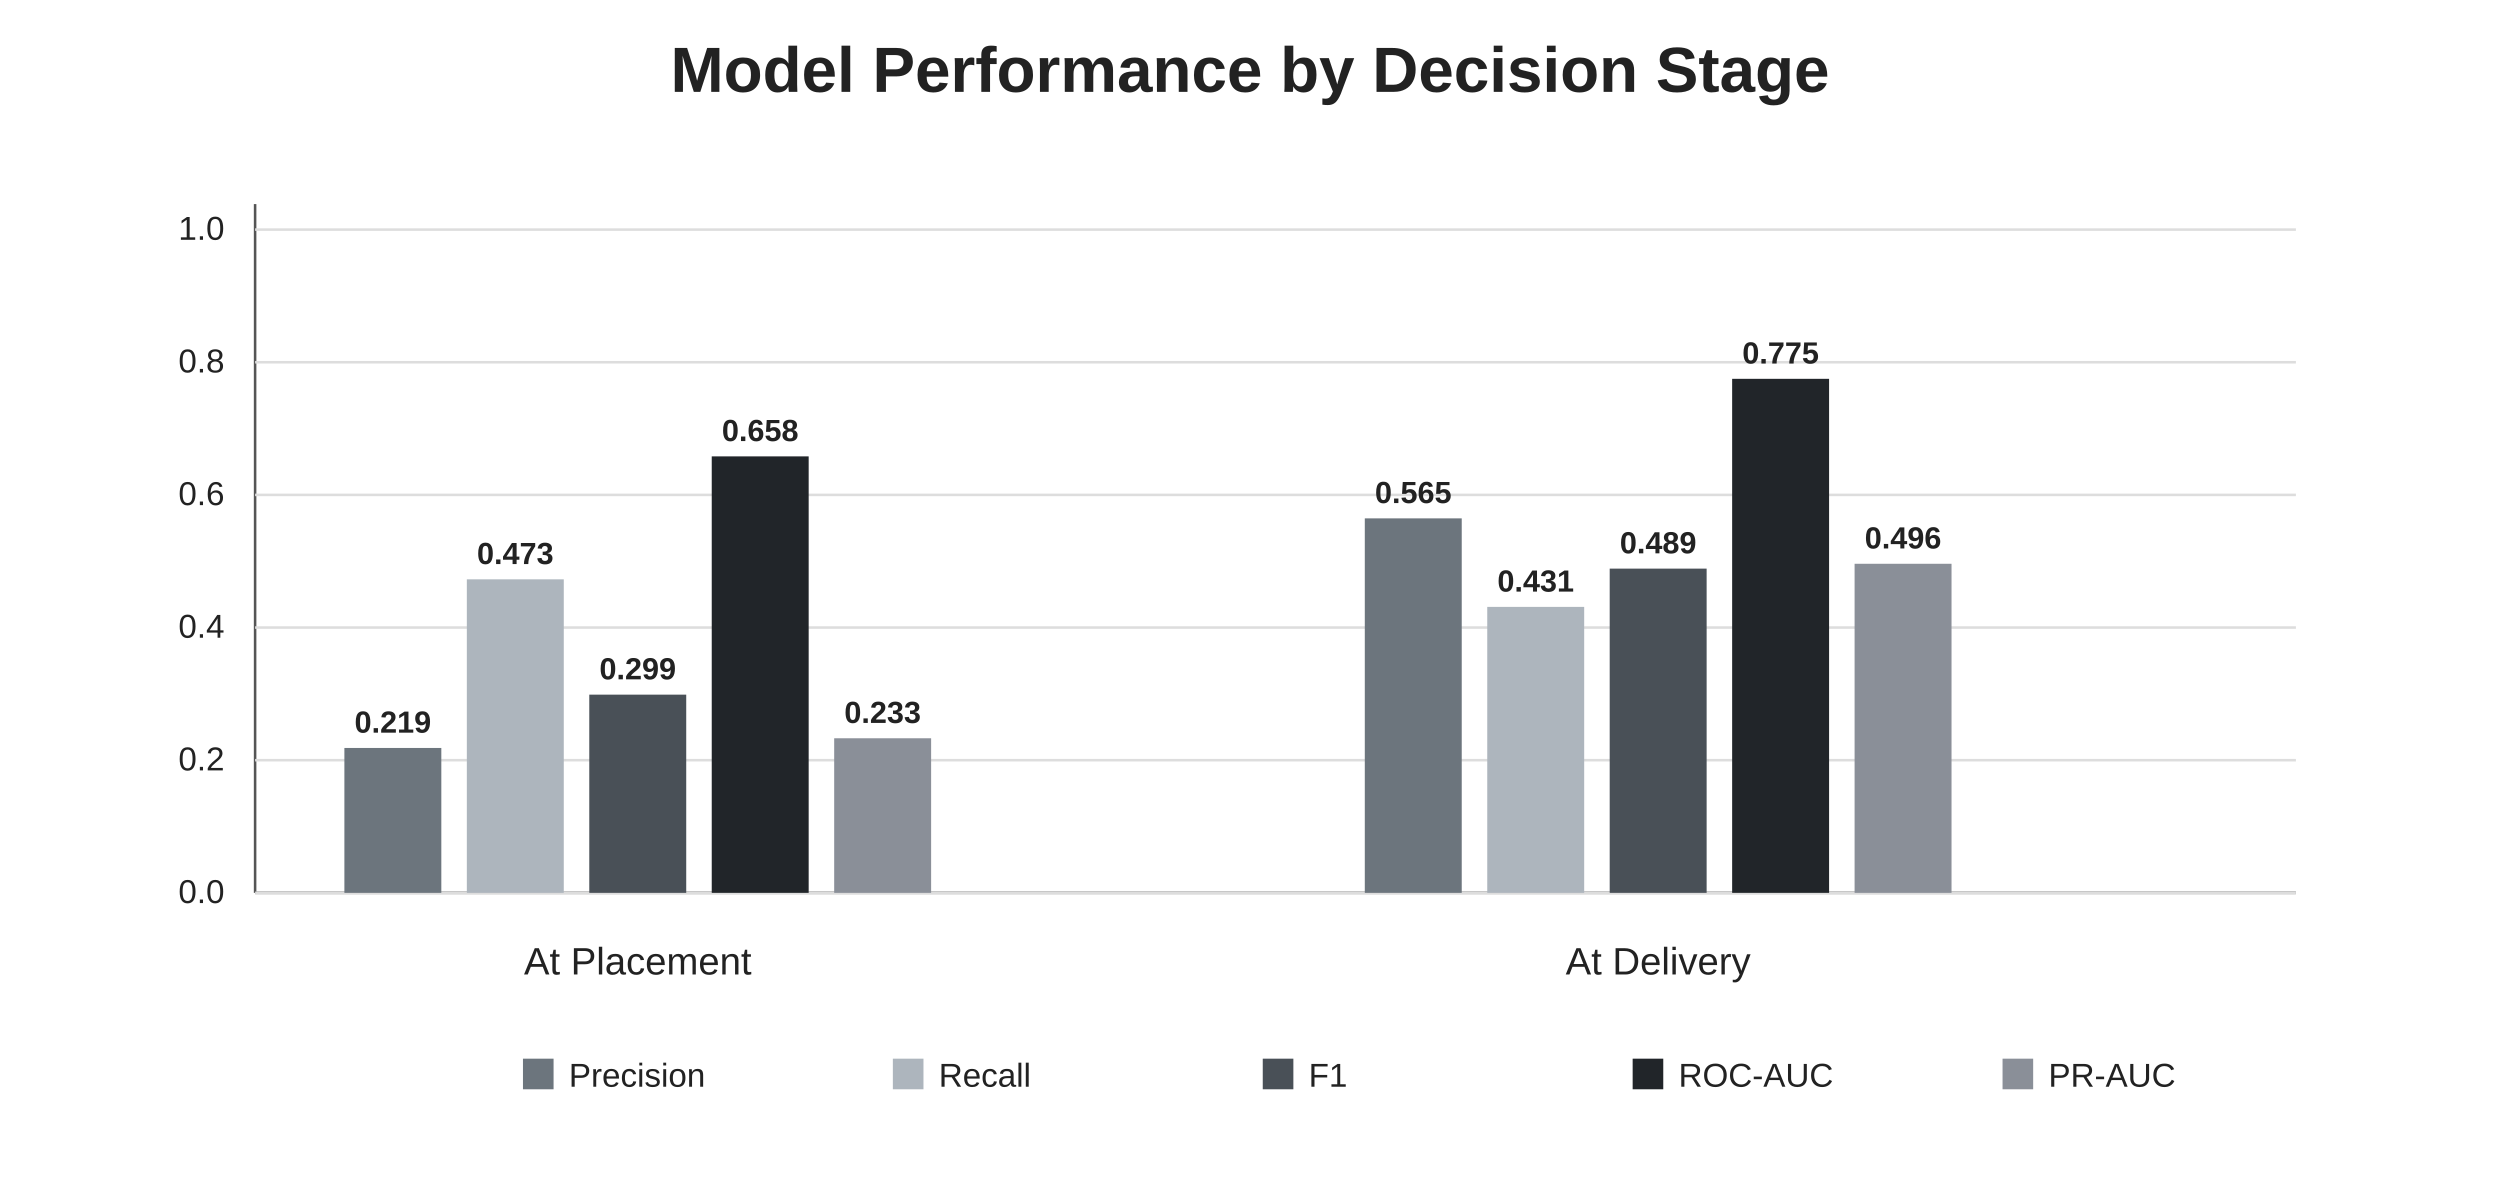
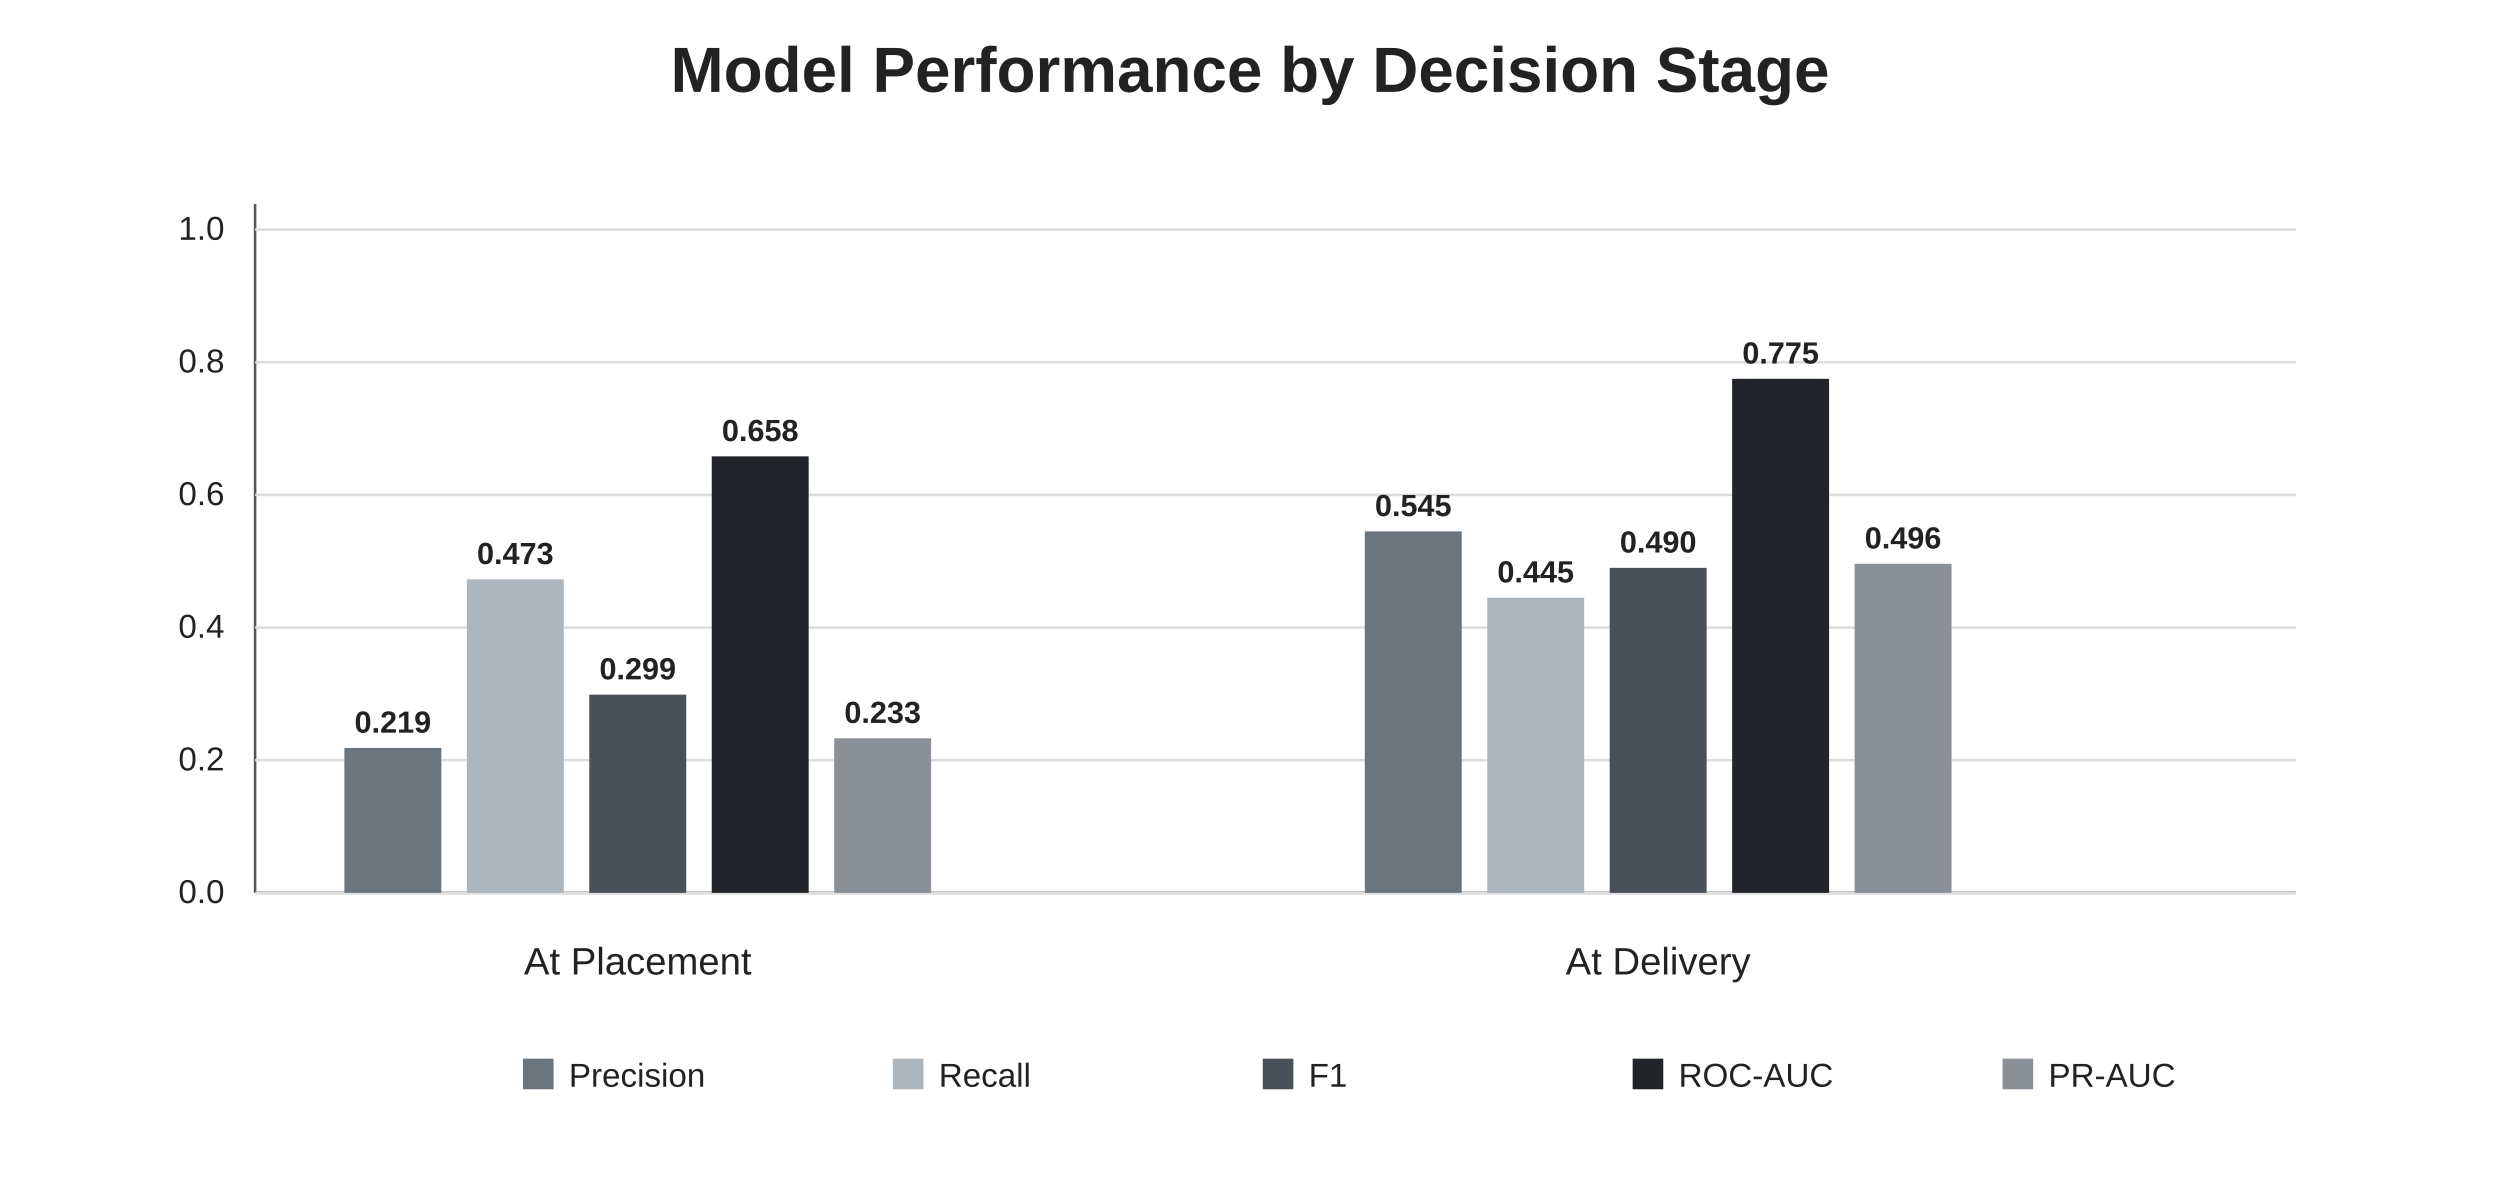
<svg xmlns="http://www.w3.org/2000/svg" width="980" height="470" viewBox="0 0 980 470">
  <rect width="100%" height="100%" fill="white" />
  <style>text{font-family:Arial,sans-serif;fill:#222}.t{font-size:25px;font-weight:700}.l{font-size:15px}.s{font-size:13px}.v{font-size:12px;font-weight:700}</style>
  <text x="490" y="36" text-anchor="middle" class="t">Model Performance by Decision Stage</text>
  <line x1="100" y1="350" x2="900" y2="350" stroke="#555" />
  <line x1="100" y1="80" x2="100" y2="350" stroke="#555" />
  <text x="88" y="354" text-anchor="end" class="s">0.0</text>
  <line x1="100" y1="350" x2="900" y2="350" stroke="#ddd" />
  <text x="88" y="302" text-anchor="end" class="s">0.2</text>
  <line x1="100" y1="298" x2="900" y2="298" stroke="#ddd" />
  <text x="88" y="250" text-anchor="end" class="s">0.4</text>
  <line x1="100" y1="246" x2="900" y2="246" stroke="#ddd" />
  <text x="88" y="198" text-anchor="end" class="s">0.6</text>
  <line x1="100" y1="194" x2="900" y2="194" stroke="#ddd" />
  <text x="88" y="146" text-anchor="end" class="s">0.8</text>
  <line x1="100" y1="142" x2="900" y2="142" stroke="#ddd" />
  <text x="88" y="94" text-anchor="end" class="s">1.0</text>
  <line x1="100" y1="90" x2="900" y2="90" stroke="#ddd" />
  <rect x="135.0" y="293.2" width="38" height="56.8" fill="#6c757d" />
  <text x="154.0" y="287.2" text-anchor="middle" class="v">0.219</text>
  <rect x="183.0" y="227.1" width="38" height="122.9" fill="#adb5bd" />
  <text x="202.0" y="221.1" text-anchor="middle" class="v">0.473</text>
  <rect x="231.0" y="272.3" width="38" height="77.7" fill="#495057" />
  <text x="250.0" y="266.3" text-anchor="middle" class="v">0.299</text>
  <rect x="279.0" y="178.9" width="38" height="171.1" fill="#212529" />
  <text x="298.0" y="172.9" text-anchor="middle" class="v">0.658</text>
  <rect x="327.0" y="289.4" width="38" height="60.6" fill="#8a8f98" />
  <text x="346.0" y="283.4" text-anchor="middle" class="v">0.233</text>
  <text x="250" y="382" text-anchor="middle" class="l">At Placement</text>
-   <rect x="535.0" y="203.2" width="38" height="146.8" fill="#6c757d" />
-   <text x="554.0" y="197.2" text-anchor="middle" class="v">0.565</text>
-   <rect x="583.0" y="237.9" width="38" height="112.1" fill="#adb5bd" />
-   <text x="602.0" y="231.9" text-anchor="middle" class="v">0.431</text>
-   <rect x="631.0" y="222.9" width="38" height="127.1" fill="#495057" />
-   <text x="650.0" y="216.9" text-anchor="middle" class="v">0.489</text>
+   <rect x="535.0" y="208.3" width="38" height="141.7" fill="#6c757d" />
+   <text x="554.0" y="202.3" text-anchor="middle" class="v">0.545</text>
+   <rect x="583.0" y="234.3" width="38" height="115.7" fill="#adb5bd" />
+   <text x="602.0" y="228.3" text-anchor="middle" class="v">0.445</text>
+   <rect x="631.0" y="222.6" width="38" height="127.4" fill="#495057" />
+   <text x="650.0" y="216.6" text-anchor="middle" class="v">0.490</text>
  <rect x="679.0" y="148.5" width="38" height="201.5" fill="#212529" />
  <text x="698.0" y="142.5" text-anchor="middle" class="v">0.775</text>
  <rect x="727.0" y="221.0" width="38" height="129.0" fill="#8a8f98" />
  <text x="746.0" y="215.0" text-anchor="middle" class="v">0.496</text>
  <text x="650" y="382" text-anchor="middle" class="l">At Delivery</text>
  <rect x="205" y="415" width="12" height="12" fill="#6c757d" />
  <text x="223" y="426" class="s">Precision</text>
  <rect x="350" y="415" width="12" height="12" fill="#adb5bd" />
  <text x="368" y="426" class="s">Recall</text>
  <rect x="495" y="415" width="12" height="12" fill="#495057" />
  <text x="513" y="426" class="s">F1</text>
  <rect x="640" y="415" width="12" height="12" fill="#212529" />
  <text x="658" y="426" class="s">ROC-AUC</text>
  <rect x="785" y="415" width="12" height="12" fill="#8a8f98" />
  <text x="803" y="426" class="s">PR-AUC</text>
</svg>
